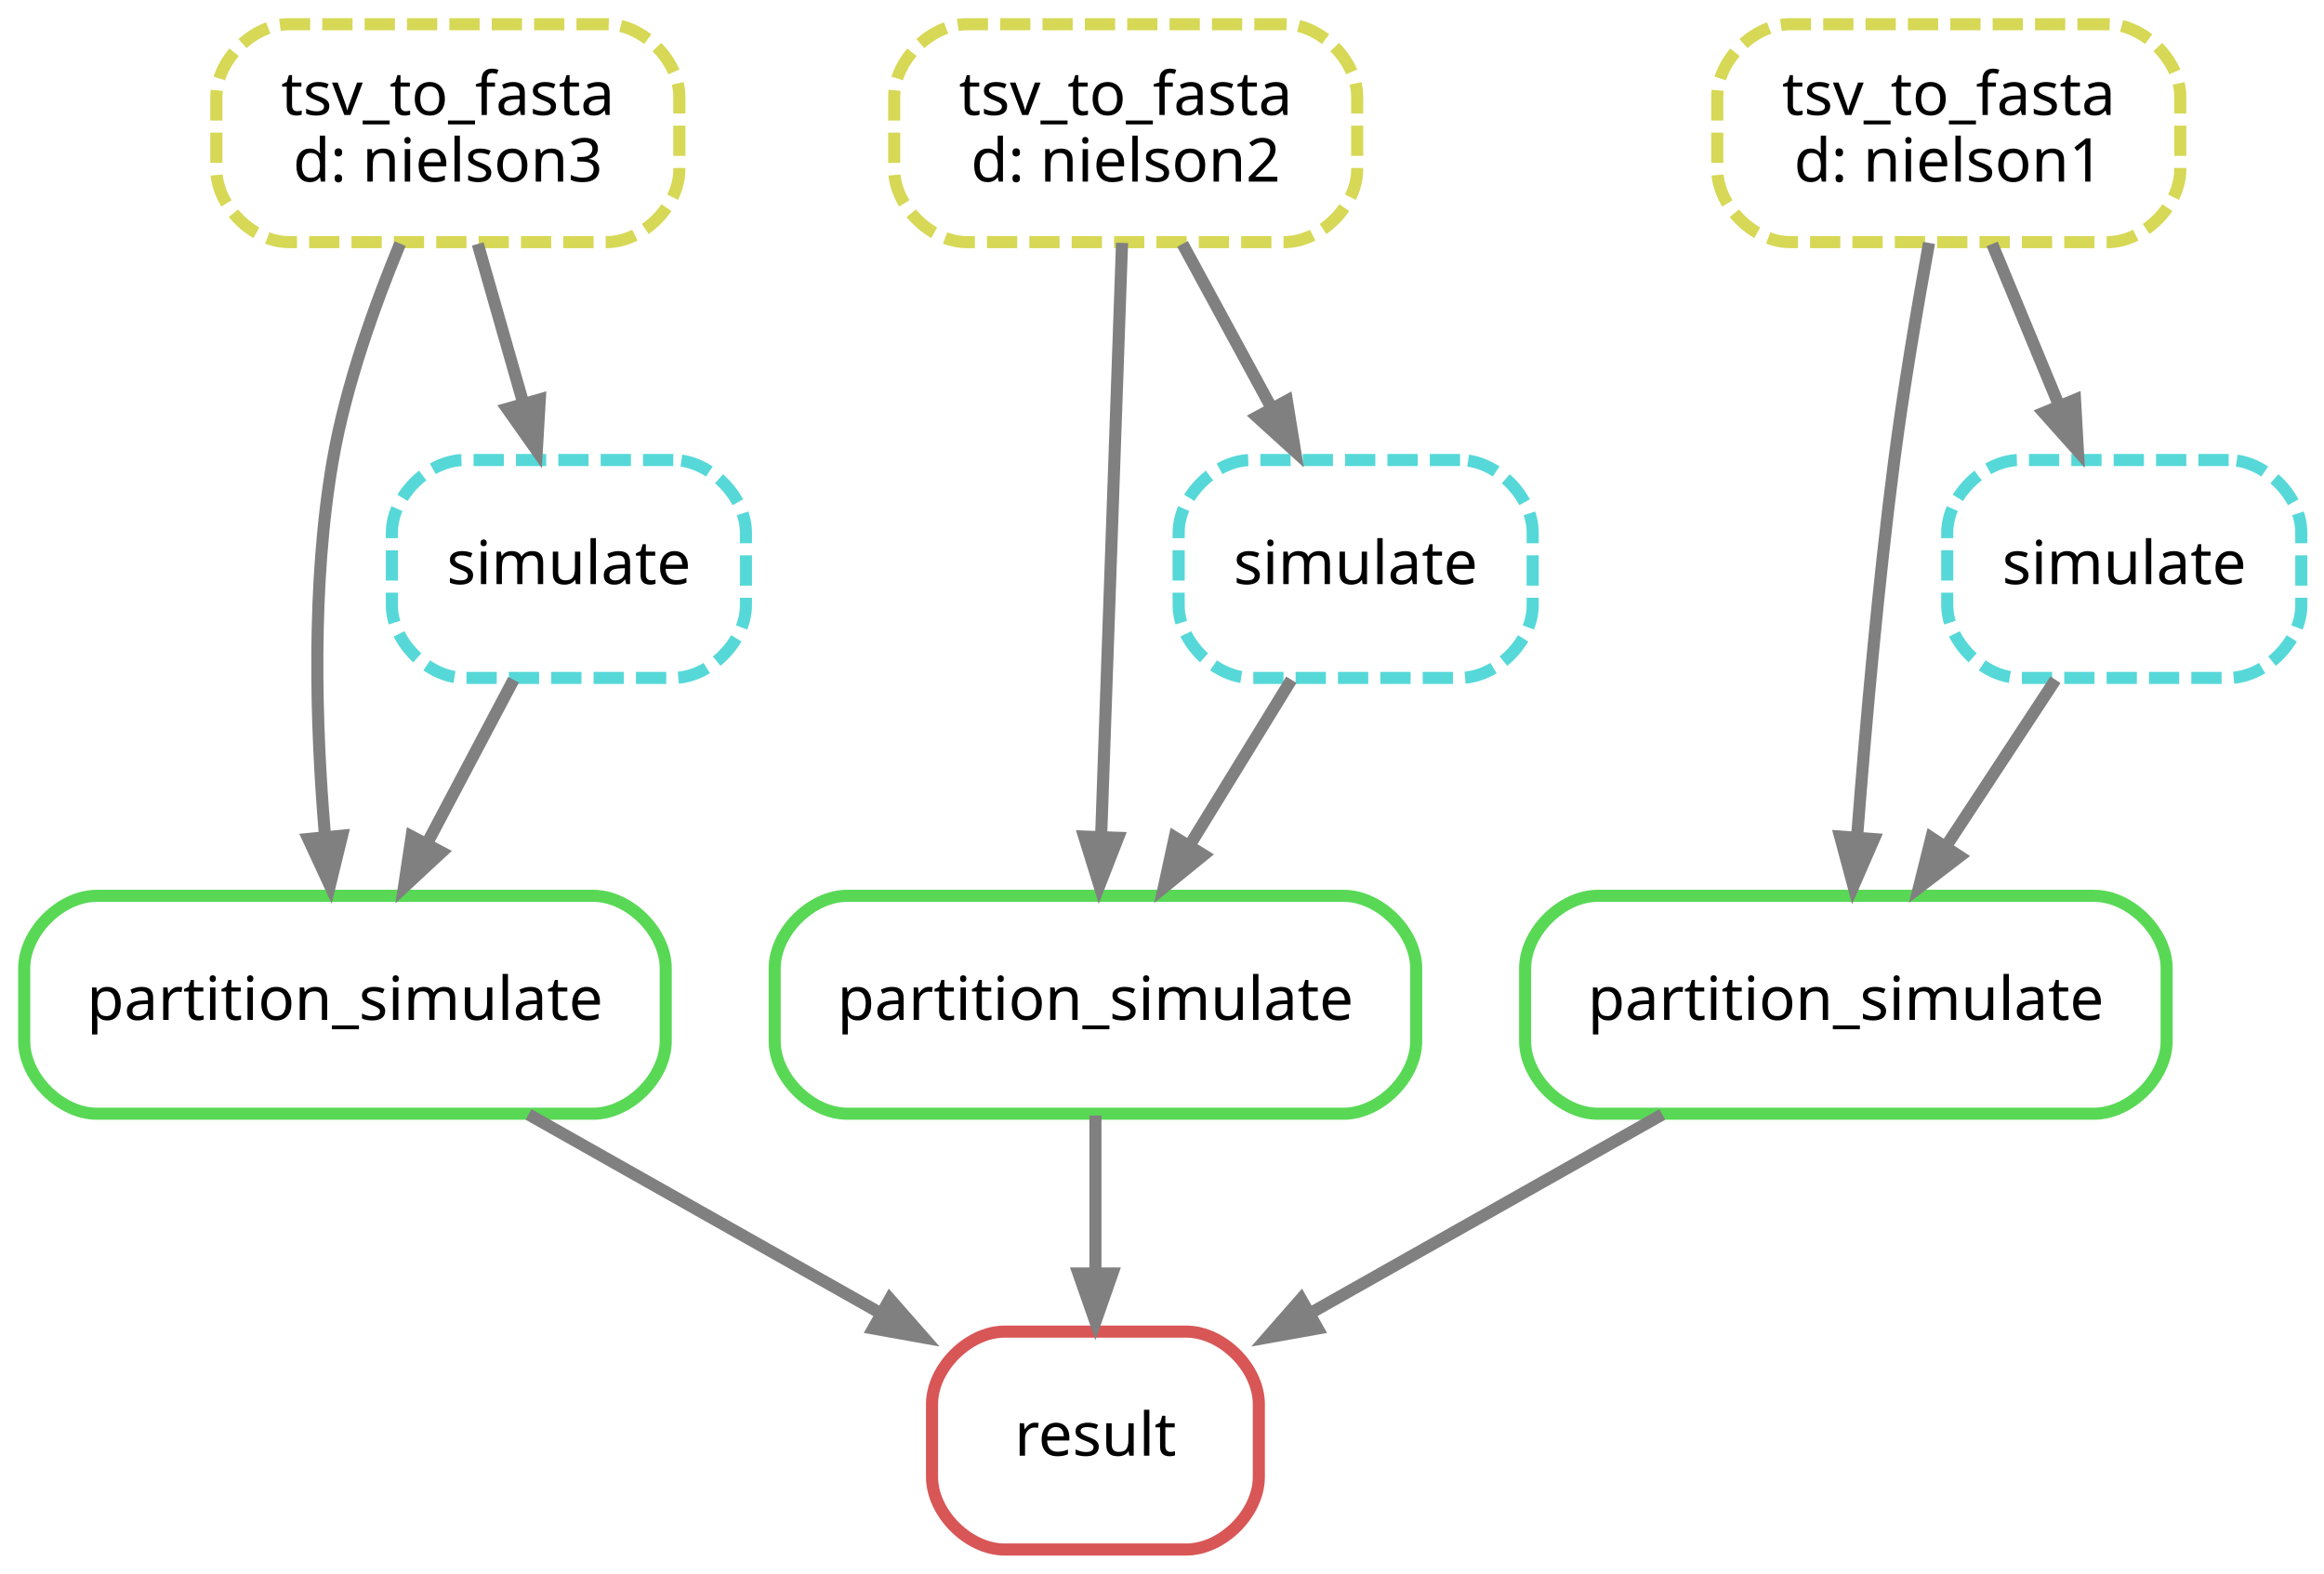
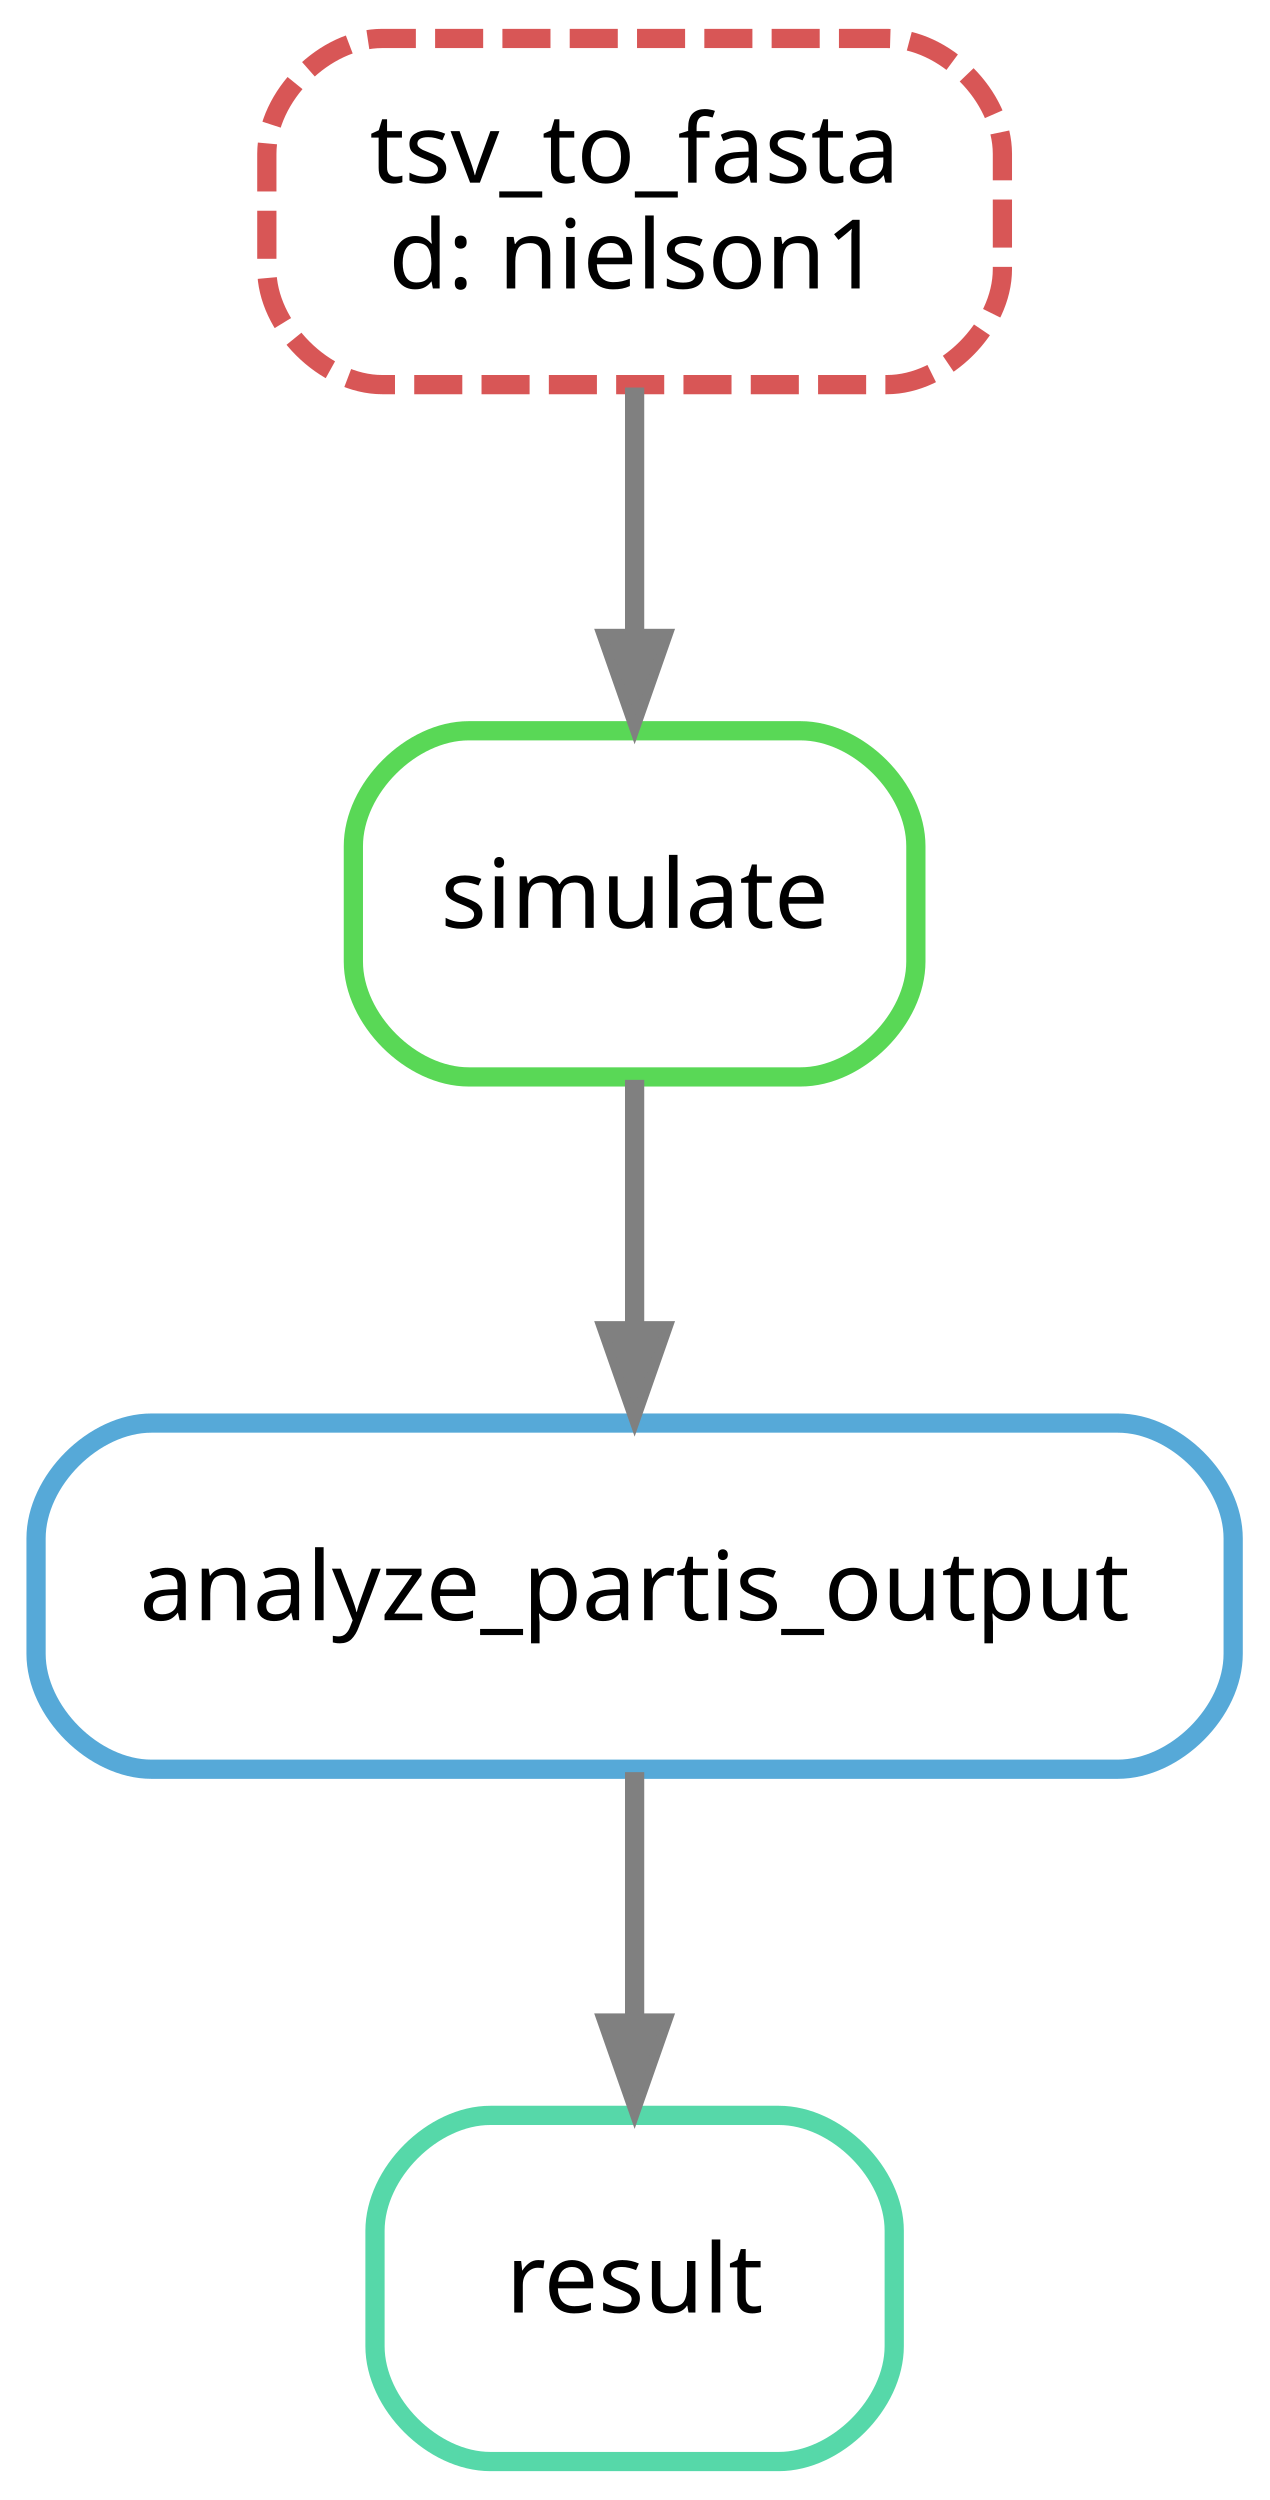
- <svg xmlns="http://www.w3.org/2000/svg" width="384pt" height="260pt" viewBox="0.00 0.00 384.00 260.00">
+ <svg xmlns="http://www.w3.org/2000/svg" width="132pt" height="260pt" viewBox="0.00 0.00 132.00 260.00">
  <g id="graph0" class="graph" transform="scale(1 1) rotate(0) translate(4 256)">
-     <polygon fill="white" stroke="white" points="-4,5 -4,-256 381,-256 381,5 -4,5" />
+     <polygon fill="white" stroke="white" points="-4,5 -4,-256 129,-256 129,5 -4,5" />
    <g id="node1" class="node">
-       <path fill="none" stroke="#d85656" stroke-width="2" d="M192,-36C192,-36 162,-36 162,-36 156,-36 150,-30 150,-24 150,-24 150,-12 150,-12 150,-6 156,-0 162,-0 162,-0 192,-0 192,-0 198,-0 204,-6 204,-12 204,-12 204,-24 204,-24 204,-30 198,-36 192,-36" />
-       <text text-anchor="middle" x="177" y="-15.5" font-family="sans" font-size="10.00">result</text>
+       <path fill="none" stroke="#56d8a9" stroke-width="2" d="M77,-36C77,-36 47,-36 47,-36 41,-36 35,-30 35,-24 35,-24 35,-12 35,-12 35,-6 41,-0 47,-0 47,-0 77,-0 77,-0 83,-0 89,-6 89,-12 89,-12 89,-24 89,-24 89,-30 83,-36 77,-36" />
+       <text text-anchor="middle" x="62" y="-15.5" font-family="sans" font-size="10.00">result</text>
    </g>
    <g id="node2" class="node">
-       <path fill="none" stroke="#59d856" stroke-width="2" d="M94,-108C94,-108 12,-108 12,-108 6,-108 0,-102 0,-96 0,-96 0,-84 0,-84 0,-78 6,-72 12,-72 12,-72 94,-72 94,-72 100,-72 106,-78 106,-84 106,-84 106,-96 106,-96 106,-102 100,-108 94,-108" />
-       <text text-anchor="middle" x="53" y="-87.5" font-family="sans" font-size="10.00">partition_simulate</text>
+       <path fill="none" stroke="#56a9d8" stroke-width="2" d="M112.25,-108C112.25,-108 11.75,-108 11.75,-108 5.75,-108 -0.25,-102 -0.25,-96 -0.25,-96 -0.25,-84 -0.25,-84 -0.25,-78 5.75,-72 11.75,-72 11.75,-72 112.25,-72 112.25,-72 118.25,-72 124.25,-78 124.25,-84 124.25,-84 124.25,-96 124.25,-96 124.25,-102 118.25,-108 112.25,-108" />
+       <text text-anchor="middle" x="62" y="-87.5" font-family="sans" font-size="10.00">analyze_partis_output</text>
    </g>
    <g id="edge1" class="edge">
-       <path fill="none" stroke="grey" stroke-width="2" d="M83.334,-71.876C100.753,-62.042 122.732,-49.635 141.02,-39.311" />
-       <polygon fill="grey" stroke="grey" points="142.946,-42.243 149.934,-34.279 139.505,-36.148 142.946,-42.243" />
+       <path fill="none" stroke="grey" stroke-width="2" d="M62,-71.697C62,-63.983 62,-54.712 62,-46.112" />
+       <polygon fill="grey" stroke="grey" points="65.5,-46.104 62,-36.104 58.5,-46.104 65.5,-46.104" />
    </g>
    <g id="node3" class="node">
-       <path fill="none" stroke="#d6d856" stroke-width="2" stroke-dasharray="5,2" d="M96.25,-252C96.25,-252 43.75,-252 43.75,-252 37.75,-252 31.75,-246 31.75,-240 31.75,-240 31.75,-228 31.75,-228 31.75,-222 37.75,-216 43.75,-216 43.75,-216 96.25,-216 96.25,-216 102.25,-216 108.25,-222 108.25,-228 108.25,-228 108.25,-240 108.25,-240 108.25,-246 102.25,-252 96.25,-252" />
-       <text text-anchor="middle" x="70" y="-237" font-family="sans" font-size="10.00">tsv_to_fasta</text>
-       <text text-anchor="middle" x="70" y="-226" font-family="sans" font-size="10.00">d: nielson3</text>
+       <path fill="none" stroke="#59d856" stroke-width="2" d="M79.25,-180C79.25,-180 44.75,-180 44.75,-180 38.75,-180 32.75,-174 32.75,-168 32.75,-168 32.75,-156 32.75,-156 32.75,-150 38.75,-144 44.75,-144 44.75,-144 79.25,-144 79.25,-144 85.25,-144 91.25,-150 91.25,-156 91.25,-156 91.25,-168 91.25,-168 91.25,-174 85.25,-180 79.25,-180" />
+       <text text-anchor="middle" x="62" y="-159.5" font-family="sans" font-size="10.00">simulate</text>
    </g>
-     <g id="edge4" class="edge">
-       <path fill="none" stroke="grey" stroke-width="2" d="M62.107,-215.745C57.893,-205.577 53.143,-192.327 51,-180 47.449,-159.572 48.169,-136.113 49.659,-118.409" />
-       <polygon fill="grey" stroke="grey" points="53.166,-118.502 50.655,-108.209 46.2,-117.822 53.166,-118.502" />
+     <g id="edge2" class="edge">
+       <path fill="none" stroke="grey" stroke-width="2" d="M62,-143.697C62,-135.983 62,-126.712 62,-118.112" />
+       <polygon fill="grey" stroke="grey" points="65.5,-118.104 62,-108.104 58.5,-118.104 65.5,-118.104" />
    </g>
    <g id="node4" class="node">
-       <path fill="none" stroke="#56d8d8" stroke-width="2" stroke-dasharray="5,2" d="M107.25,-180C107.25,-180 72.75,-180 72.75,-180 66.75,-180 60.75,-174 60.75,-168 60.75,-168 60.75,-156 60.75,-156 60.75,-150 66.75,-144 72.75,-144 72.75,-144 107.25,-144 107.25,-144 113.25,-144 119.25,-150 119.25,-156 119.25,-156 119.25,-168 119.25,-168 119.25,-174 113.25,-180 107.25,-180" />
-       <text text-anchor="middle" x="90" y="-159.5" font-family="sans" font-size="10.00">simulate</text>
-     </g>
-     <g id="edge6" class="edge">
-       <path fill="none" stroke="grey" stroke-width="2" d="M74.944,-215.697C77.172,-207.898 79.855,-198.509 82.335,-189.829" />
-       <polygon fill="grey" stroke="grey" points="85.731,-190.681 85.113,-180.104 79,-188.758 85.731,-190.681" />
-     </g>
-     <g id="edge5" class="edge">
-       <path fill="none" stroke="grey" stroke-width="2" d="M80.854,-143.697C76.597,-135.644 71.444,-125.894 66.734,-116.982" />
-       <polygon fill="grey" stroke="grey" points="69.808,-115.31 62.041,-108.104 63.62,-118.581 69.808,-115.31" />
-     </g>
-     <g id="node5" class="node">
-       <path fill="none" stroke="#59d856" stroke-width="2" d="M218,-108C218,-108 136,-108 136,-108 130,-108 124,-102 124,-96 124,-96 124,-84 124,-84 124,-78 130,-72 136,-72 136,-72 218,-72 218,-72 224,-72 230,-78 230,-84 230,-84 230,-96 230,-96 230,-102 224,-108 218,-108" />
-       <text text-anchor="middle" x="177" y="-87.5" font-family="sans" font-size="10.00">partition_simulate</text>
-     </g>
-     <g id="edge2" class="edge">
-       <path fill="none" stroke="grey" stroke-width="2" d="M177,-71.697C177,-63.983 177,-54.712 177,-46.112" />
-       <polygon fill="grey" stroke="grey" points="180.5,-46.104 177,-36.104 173.5,-46.104 180.5,-46.104" />
-     </g>
-     <g id="node6" class="node">
-       <path fill="none" stroke="#d6d856" stroke-width="2" stroke-dasharray="5,2" d="M208.25,-252C208.25,-252 155.75,-252 155.75,-252 149.75,-252 143.75,-246 143.75,-240 143.75,-240 143.75,-228 143.75,-228 143.75,-222 149.75,-216 155.75,-216 155.75,-216 208.25,-216 208.25,-216 214.25,-216 220.25,-222 220.25,-228 220.25,-228 220.25,-240 220.25,-240 220.25,-246 214.25,-252 208.25,-252" />
-       <text text-anchor="middle" x="182" y="-237" font-family="sans" font-size="10.00">tsv_to_fasta</text>
-       <text text-anchor="middle" x="182" y="-226" font-family="sans" font-size="10.00">d: nielson2</text>
-     </g>
-     <g id="edge7" class="edge">
-       <path fill="none" stroke="grey" stroke-width="2" d="M181.397,-215.871C180.545,-191.67 178.979,-147.211 177.965,-118.393" />
-       <polygon fill="grey" stroke="grey" points="181.455,-118.06 177.605,-108.189 174.459,-118.306 181.455,-118.06" />
-     </g>
-     <g id="node7" class="node">
-       <path fill="none" stroke="#56d8d8" stroke-width="2" stroke-dasharray="5,2" d="M237.25,-180C237.25,-180 202.75,-180 202.75,-180 196.75,-180 190.75,-174 190.75,-168 190.75,-168 190.75,-156 190.75,-156 190.75,-150 196.75,-144 202.75,-144 202.75,-144 237.25,-144 237.25,-144 243.25,-144 249.25,-150 249.25,-156 249.25,-156 249.25,-168 249.25,-168 249.25,-174 243.25,-180 237.25,-180" />
-       <text text-anchor="middle" x="220" y="-159.5" font-family="sans" font-size="10.00">simulate</text>
-     </g>
-     <g id="edge9" class="edge">
-       <path fill="none" stroke="grey" stroke-width="2" d="M191.393,-215.697C195.765,-207.644 201.057,-197.894 205.895,-188.982" />
-       <polygon fill="grey" stroke="grey" points="209.02,-190.563 210.715,-180.104 202.868,-187.223 209.02,-190.563" />
-     </g>
-     <g id="edge8" class="edge">
-       <path fill="none" stroke="grey" stroke-width="2" d="M209.371,-143.697C204.372,-135.559 198.309,-125.689 192.788,-116.701" />
-       <polygon fill="grey" stroke="grey" points="195.723,-114.793 187.507,-108.104 189.759,-118.457 195.723,-114.793" />
-     </g>
-     <g id="node8" class="node">
-       <path fill="none" stroke="#59d856" stroke-width="2" d="M342,-108C342,-108 260,-108 260,-108 254,-108 248,-102 248,-96 248,-96 248,-84 248,-84 248,-78 254,-72 260,-72 260,-72 342,-72 342,-72 348,-72 354,-78 354,-84 354,-84 354,-96 354,-96 354,-102 348,-108 342,-108" />
-       <text text-anchor="middle" x="301" y="-87.5" font-family="sans" font-size="10.00">partition_simulate</text>
+       <path fill="none" stroke="#d85656" stroke-width="2" stroke-dasharray="5,2" d="M88.25,-252C88.25,-252 35.75,-252 35.75,-252 29.75,-252 23.75,-246 23.75,-240 23.75,-240 23.75,-228 23.75,-228 23.75,-222 29.75,-216 35.75,-216 35.75,-216 88.25,-216 88.25,-216 94.25,-216 100.25,-222 100.25,-228 100.25,-228 100.25,-240 100.25,-240 100.25,-246 94.25,-252 88.25,-252" />
+       <text text-anchor="middle" x="62" y="-237" font-family="sans" font-size="10.00">tsv_to_fasta</text>
+       <text text-anchor="middle" x="62" y="-226" font-family="sans" font-size="10.00">d: nielson1</text>
    </g>
    <g id="edge3" class="edge">
-       <path fill="none" stroke="grey" stroke-width="2" d="M270.666,-71.876C253.247,-62.042 231.268,-49.635 212.98,-39.311" />
-       <polygon fill="grey" stroke="grey" points="214.495,-36.148 204.066,-34.279 211.054,-42.243 214.495,-36.148" />
-     </g>
-     <g id="node9" class="node">
-       <path fill="none" stroke="#d6d856" stroke-width="2" stroke-dasharray="5,2" d="M344.25,-252C344.25,-252 291.75,-252 291.75,-252 285.75,-252 279.75,-246 279.75,-240 279.75,-240 279.75,-228 279.75,-228 279.75,-222 285.75,-216 291.75,-216 291.75,-216 344.25,-216 344.25,-216 350.25,-216 356.25,-222 356.25,-228 356.25,-228 356.25,-240 356.25,-240 356.25,-246 350.25,-252 344.25,-252" />
-       <text text-anchor="middle" x="318" y="-237" font-family="sans" font-size="10.00">tsv_to_fasta</text>
-       <text text-anchor="middle" x="318" y="-226" font-family="sans" font-size="10.00">d: nielson1</text>
-     </g>
-     <g id="edge10" class="edge">
-       <path fill="none" stroke="grey" stroke-width="2" d="M314.739,-215.865C312.856,-205.512 310.56,-192.032 309,-180 306.324,-159.36 304.256,-135.911 302.893,-118.265" />
-       <polygon fill="grey" stroke="grey" points="306.37,-117.818 302.137,-108.105 299.389,-118.338 306.37,-117.818" />
-     </g>
-     <g id="node10" class="node">
-       <path fill="none" stroke="#56d8d8" stroke-width="2" stroke-dasharray="5,2" d="M364.25,-180C364.25,-180 329.75,-180 329.75,-180 323.75,-180 317.75,-174 317.75,-168 317.75,-168 317.75,-156 317.75,-156 317.75,-150 323.75,-144 329.75,-144 329.75,-144 364.25,-144 364.25,-144 370.25,-144 376.25,-150 376.25,-156 376.25,-156 376.25,-168 376.25,-168 376.25,-174 370.25,-180 364.25,-180" />
-       <text text-anchor="middle" x="347" y="-159.5" font-family="sans" font-size="10.00">simulate</text>
-     </g>
-     <g id="edge12" class="edge">
-       <path fill="none" stroke="grey" stroke-width="2" d="M325.169,-215.697C328.435,-207.813 332.374,-198.304 336.002,-189.546" />
-       <polygon fill="grey" stroke="grey" points="339.32,-190.683 339.914,-180.104 332.853,-188.003 339.32,-190.683" />
-     </g>
-     <g id="edge11" class="edge">
-       <path fill="none" stroke="grey" stroke-width="2" d="M335.629,-143.697C330.282,-135.559 323.796,-125.689 317.889,-116.701" />
-       <polygon fill="grey" stroke="grey" points="320.657,-114.539 312.24,-108.104 314.807,-118.384 320.657,-114.539" />
+       <path fill="none" stroke="grey" stroke-width="2" d="M62,-215.697C62,-207.983 62,-198.712 62,-190.112" />
+       <polygon fill="grey" stroke="grey" points="65.5,-190.104 62,-180.104 58.5,-190.104 65.5,-190.104" />
    </g>
  </g>
</svg>
